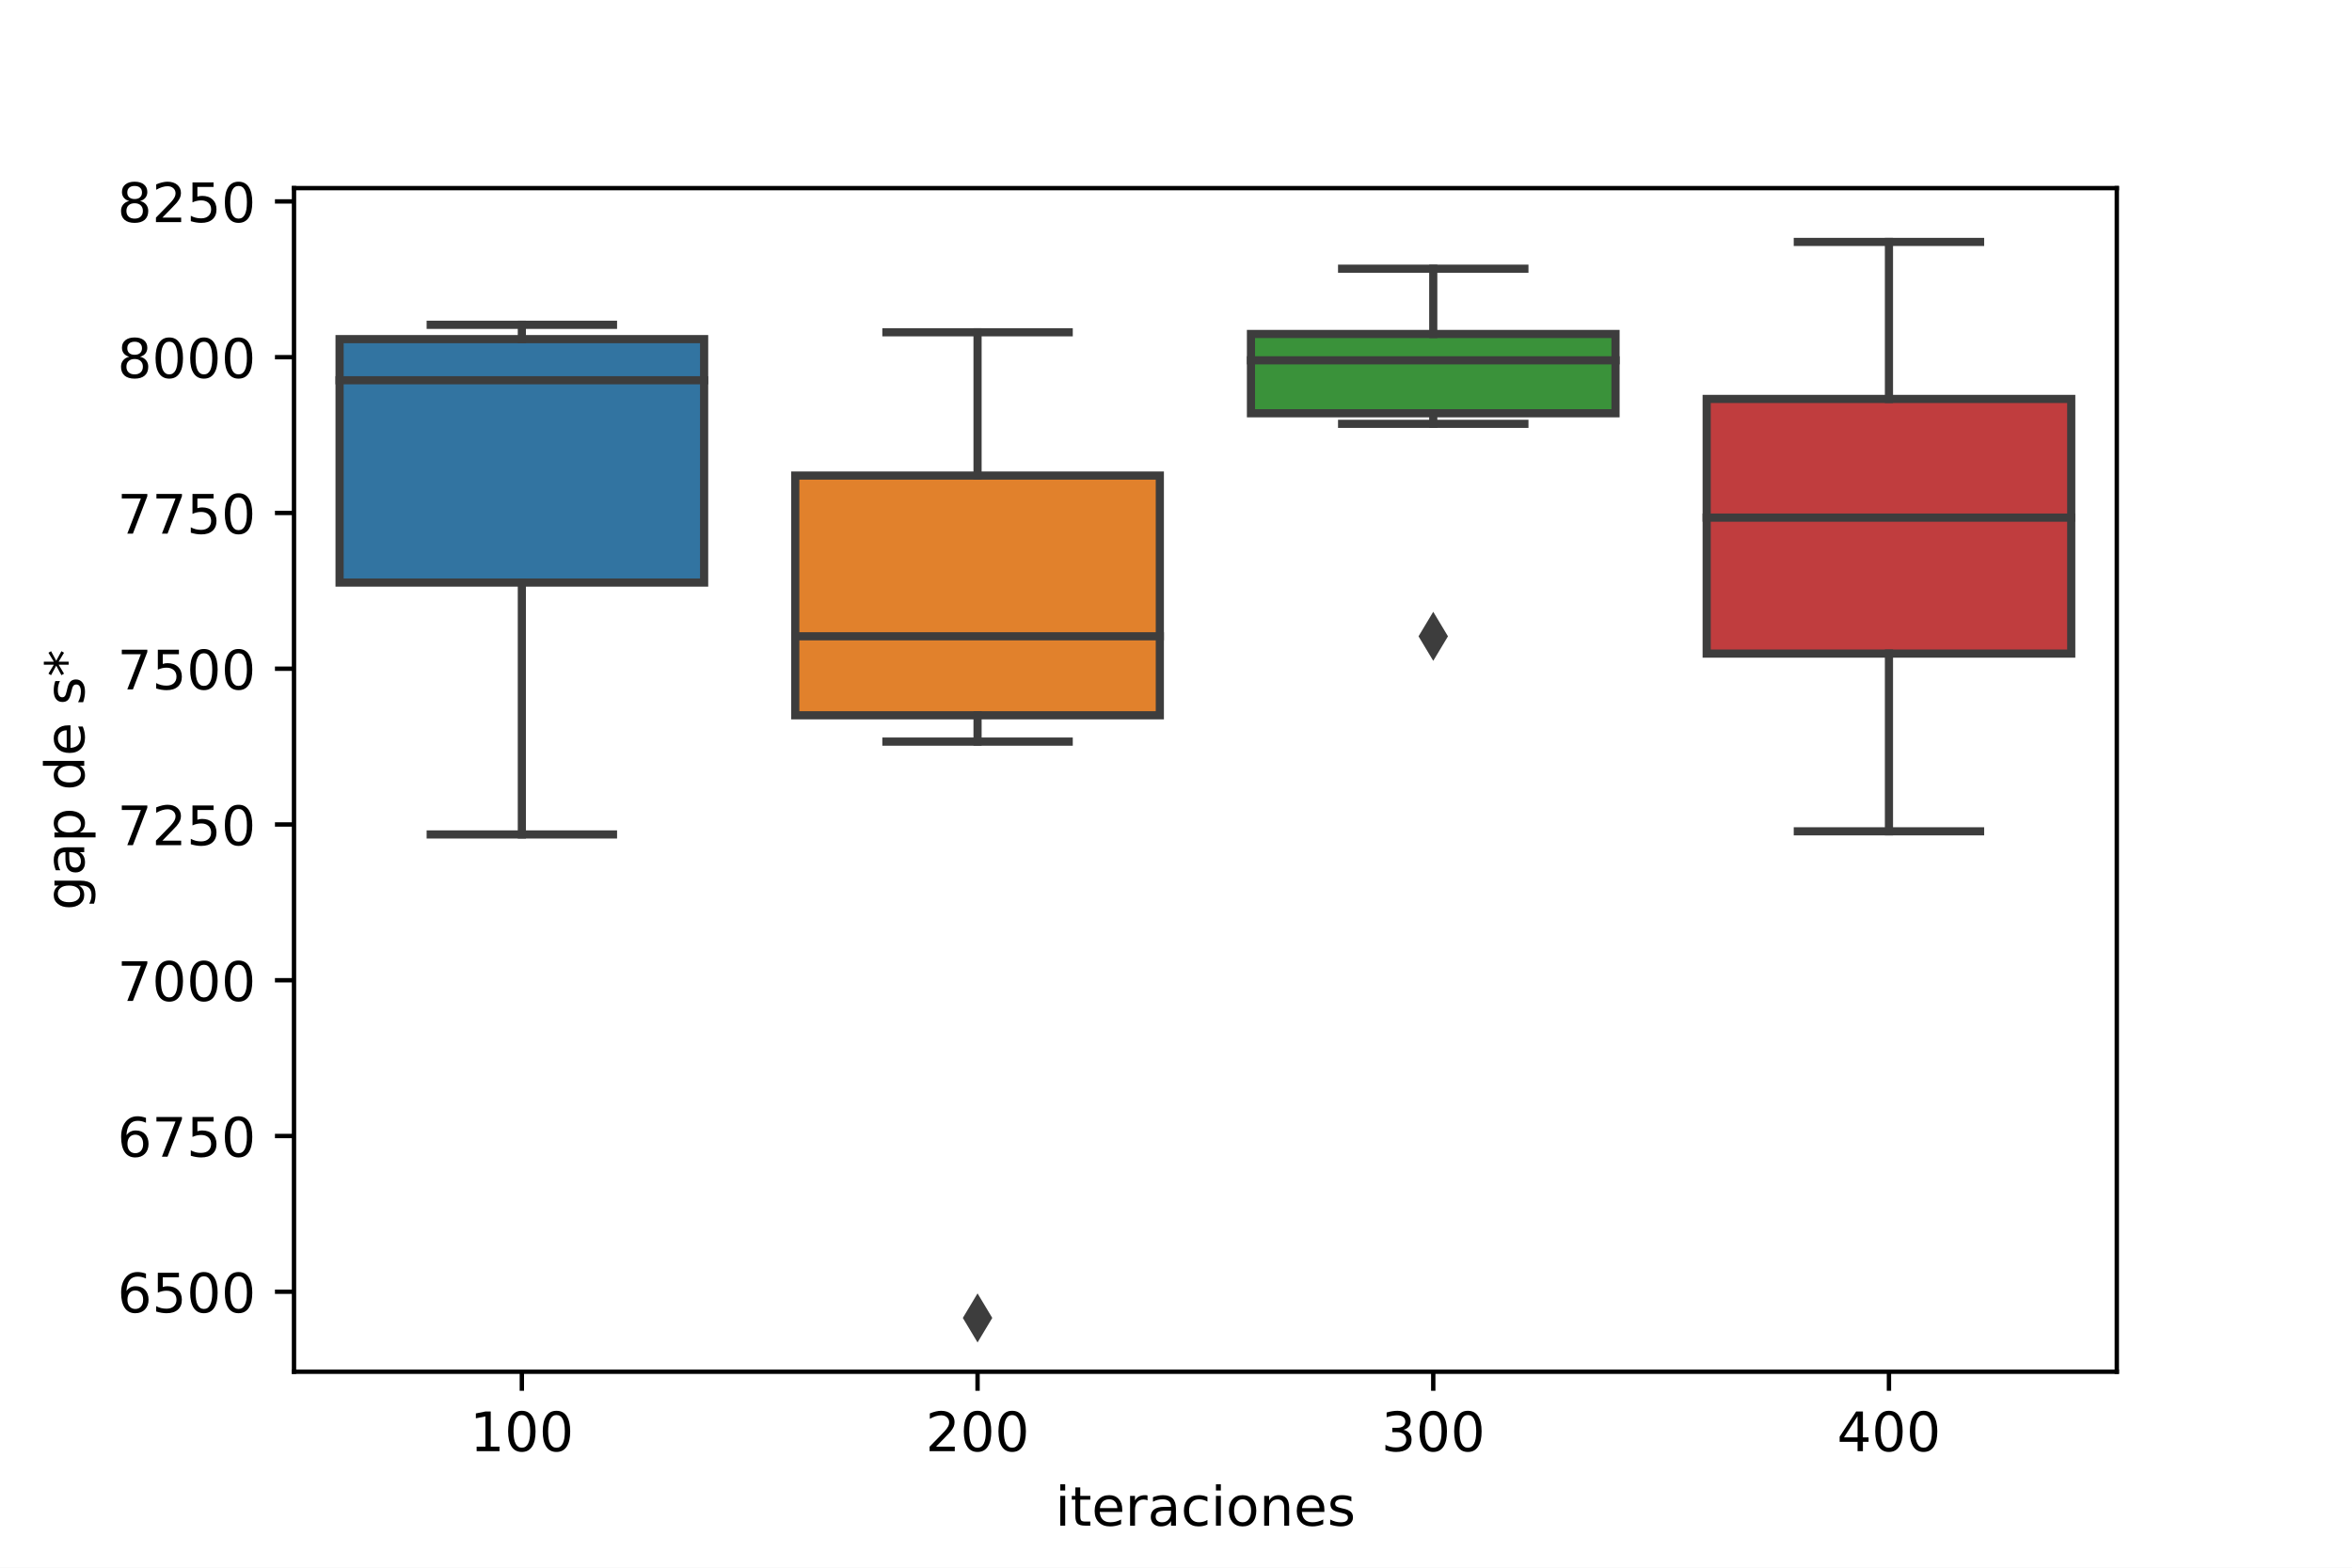
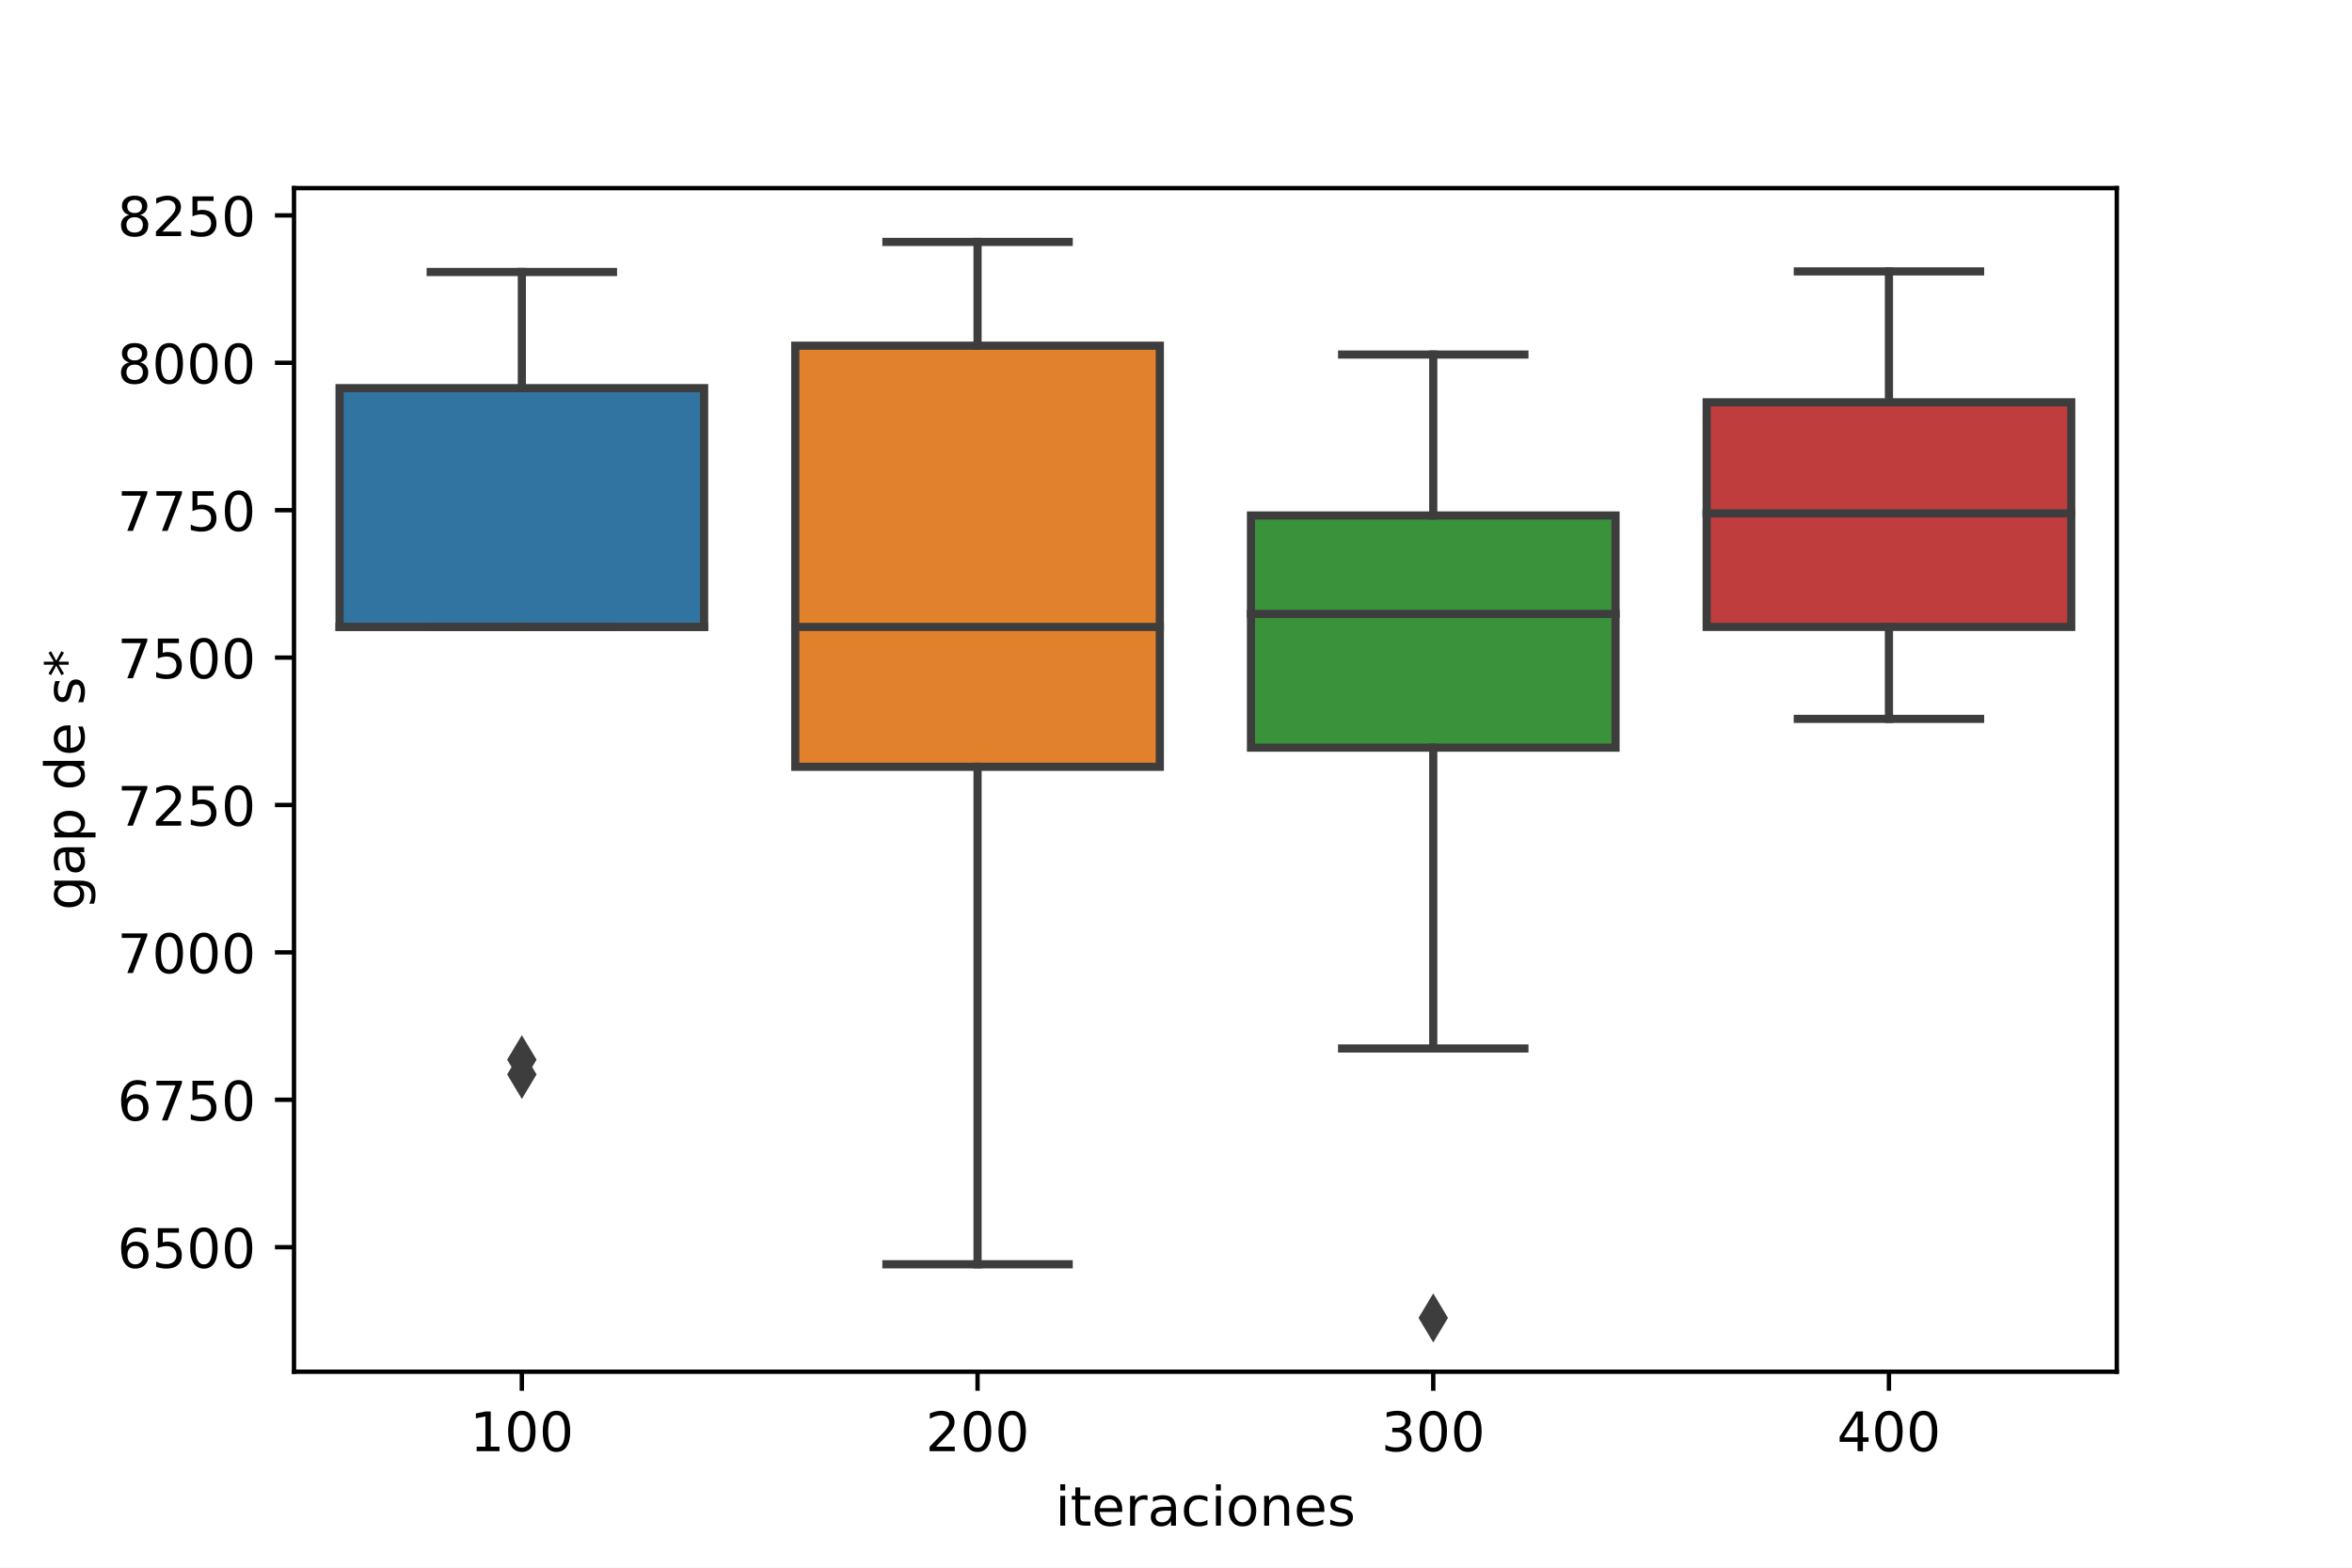
<svg xmlns="http://www.w3.org/2000/svg" xmlns:xlink="http://www.w3.org/1999/xlink" height="288pt" version="1.1" viewBox="0 0 432 288" width="432pt">
  <defs>
    <style type="text/css">
- *{stroke-linecap:butt;stroke-linejoin:round;white-space:pre;}
+ *{stroke-linecap:butt;stroke-linejoin:round;}
  </style>
  </defs>
  <g id="figure_1">
    <g id="patch_1">
      <path d="M 0 288  L 432 288  L 432 0  L 0 0  z " style="fill:#ffffff;" />
    </g>
    <g id="axes_1">
      <g id="patch_2">
        <path d="M 54 252  L 388.8 252  L 388.8 34.56  L 54 34.56  z " style="fill:#ffffff;" />
      </g>
      <g id="patch_3">
-         <path clip-path="url(#pdbfc815510)" d="M 62.37 107.025  L 129.33 107.025  L 129.33 62.299  L 62.37 62.299  L 62.37 107.025  z " style="fill:#3274a1;stroke:#3d3d3d;stroke-linejoin:miter;stroke-width:1.5;" />
+         <path clip-path="url(#p9868b9837b)" d="M 62.37 115.173  L 129.33 115.173  L 129.33 71.305  L 62.37 71.305  L 62.37 115.173  z " style="fill:#3274a1;stroke:#3d3d3d;stroke-linejoin:miter;stroke-width:1.5;" />
      </g>
      <g id="patch_4">
-         <path clip-path="url(#pdbfc815510)" d="M 146.07 131.405  L 213.03 131.405  L 213.03 87.366  L 146.07 87.366  L 146.07 131.405  z " style="fill:#e1812c;stroke:#3d3d3d;stroke-linejoin:miter;stroke-width:1.5;" />
+         <path clip-path="url(#p9868b9837b)" d="M 146.07 140.87  L 213.03 140.87  L 213.03 63.507  L 146.07 63.507  L 146.07 140.87  z " style="fill:#e1812c;stroke:#3d3d3d;stroke-linejoin:miter;stroke-width:1.5;" />
      </g>
      <g id="patch_5">
-         <path clip-path="url(#pdbfc815510)" d="M 229.77 75.92  L 296.73 75.92  L 296.73 61.355  L 229.77 61.355  L 229.77 75.92  z " style="fill:#3a923a;stroke:#3d3d3d;stroke-linejoin:miter;stroke-width:1.5;" />
+         <path clip-path="url(#p9868b9837b)" d="M 229.77 137.35  L 296.73 137.35  L 296.73 94.701  L 229.77 94.701  L 229.77 137.35  z " style="fill:#3a923a;stroke:#3d3d3d;stroke-linejoin:miter;stroke-width:1.5;" />
      </g>
      <g id="patch_6">
-         <path clip-path="url(#pdbfc815510)" d="M 313.47 120.073  L 380.43 120.073  L 380.43 73.288  L 313.47 73.288  L 313.47 120.073  z " style="fill:#c03d3e;stroke:#3d3d3d;stroke-linejoin:miter;stroke-width:1.5;" />
+         <path clip-path="url(#p9868b9837b)" d="M 313.47 115.173  L 380.43 115.173  L 380.43 73.905  L 313.47 73.905  L 313.47 115.173  z " style="fill:#c03d3e;stroke:#3d3d3d;stroke-linejoin:miter;stroke-width:1.5;" />
      </g>
      <g id="matplotlib.axis_1">
        <g id="xtick_1">
          <g id="line2d_1">
            <defs>
-               <path d="M 0 0  L 0 3.5  " id="m5bd26d8630" style="stroke:#000000;stroke-width:0.8;" />
-             </defs>
-             <g>
-               <use style="stroke:#000000;stroke-width:0.8;" x="95.85" xlink:href="#m5bd26d8630" y="252" />
+               <path d="M 0 0  L 0 3.5  " id="me9fbb67636" style="stroke:#000000;stroke-width:0.8;" />
+             </defs>
+             <g>
+               <use style="stroke:#000000;stroke-width:0.8;" x="95.85" xlink:href="#me9fbb67636" y="252" />
            </g>
          </g>
          <g id="text_1">
            <defs>
              <path d="M 12.406 8.297  L 28.516 8.297  L 28.516 63.922  L 10.984 60.406  L 10.984 69.391  L 28.422 72.906  L 38.281 72.906  L 38.281 8.297  L 54.391 8.297  L 54.391 0  L 12.406 0  z " id="DejaVuSans-49" />
              <path d="M 31.781 66.406  Q 24.172 66.406 20.328 58.906  Q 16.5 51.422 16.5 36.375  Q 16.5 21.391 20.328 13.891  Q 24.172 6.391 31.781 6.391  Q 39.453 6.391 43.281 13.891  Q 47.125 21.391 47.125 36.375  Q 47.125 51.422 43.281 58.906  Q 39.453 66.406 31.781 66.406  z M 31.781 74.219  Q 44.047 74.219 50.516 64.516  Q 56.984 54.828 56.984 36.375  Q 56.984 17.969 50.516 8.266  Q 44.047 -1.422 31.781 -1.422  Q 19.531 -1.422 13.062 8.266  Q 6.594 17.969 6.594 36.375  Q 6.594 54.828 13.062 64.516  Q 19.531 74.219 31.781 74.219  z " id="DejaVuSans-48" />
            </defs>
            <g transform="translate(86.30625 266.5984)scale(0.1 -0.1)">
              <use xlink:href="#DejaVuSans-49" />
              <use x="63.623" xlink:href="#DejaVuSans-48" />
              <use x="127.246" xlink:href="#DejaVuSans-48" />
            </g>
          </g>
        </g>
        <g id="xtick_2">
          <g id="line2d_2">
            <g>
-               <use style="stroke:#000000;stroke-width:0.8;" x="179.55" xlink:href="#m5bd26d8630" y="252" />
+               <use style="stroke:#000000;stroke-width:0.8;" x="179.55" xlink:href="#me9fbb67636" y="252" />
            </g>
          </g>
          <g id="text_2">
            <defs>
              <path d="M 19.188 8.297  L 53.609 8.297  L 53.609 0  L 7.328 0  L 7.328 8.297  Q 12.938 14.109 22.625 23.891  Q 32.328 33.688 34.812 36.531  Q 39.547 41.844 41.422 45.531  Q 43.312 49.219 43.312 52.781  Q 43.312 58.594 39.234 62.25  Q 35.156 65.922 28.609 65.922  Q 23.969 65.922 18.812 64.312  Q 13.672 62.703 7.812 59.422  L 7.812 69.391  Q 13.766 71.781 18.938 73  Q 24.125 74.219 28.422 74.219  Q 39.75 74.219 46.484 68.547  Q 53.219 62.891 53.219 53.422  Q 53.219 48.922 51.531 44.891  Q 49.859 40.875 45.406 35.406  Q 44.188 33.984 37.641 27.219  Q 31.109 20.453 19.188 8.297  z " id="DejaVuSans-50" />
            </defs>
            <g transform="translate(170.0062 266.5984)scale(0.1 -0.1)">
              <use xlink:href="#DejaVuSans-50" />
              <use x="63.623" xlink:href="#DejaVuSans-48" />
              <use x="127.246" xlink:href="#DejaVuSans-48" />
            </g>
          </g>
        </g>
        <g id="xtick_3">
          <g id="line2d_3">
            <g>
-               <use style="stroke:#000000;stroke-width:0.8;" x="263.25" xlink:href="#m5bd26d8630" y="252" />
+               <use style="stroke:#000000;stroke-width:0.8;" x="263.25" xlink:href="#me9fbb67636" y="252" />
            </g>
          </g>
          <g id="text_3">
            <defs>
              <path d="M 40.578 39.312  Q 47.656 37.797 51.625 33  Q 55.609 28.219 55.609 21.188  Q 55.609 10.406 48.188 4.484  Q 40.766 -1.422 27.094 -1.422  Q 22.516 -1.422 17.656 -0.516  Q 12.797 0.391 7.625 2.203  L 7.625 11.719  Q 11.719 9.328 16.594 8.109  Q 21.484 6.891 26.812 6.891  Q 36.078 6.891 40.938 10.547  Q 45.797 14.203 45.797 21.188  Q 45.797 27.641 41.281 31.266  Q 36.766 34.906 28.719 34.906  L 20.219 34.906  L 20.219 43.016  L 29.109 43.016  Q 36.375 43.016 40.234 45.922  Q 44.094 48.828 44.094 54.297  Q 44.094 59.906 40.109 62.906  Q 36.141 65.922 28.719 65.922  Q 24.656 65.922 20.016 65.031  Q 15.375 64.156 9.812 62.312  L 9.812 71.094  Q 15.438 72.656 20.344 73.438  Q 25.25 74.219 29.594 74.219  Q 40.828 74.219 47.359 69.109  Q 53.906 64.016 53.906 55.328  Q 53.906 49.266 50.438 45.094  Q 46.969 40.922 40.578 39.312  z " id="DejaVuSans-51" />
            </defs>
            <g transform="translate(253.7063 266.5984)scale(0.1 -0.1)">
              <use xlink:href="#DejaVuSans-51" />
              <use x="63.623" xlink:href="#DejaVuSans-48" />
              <use x="127.246" xlink:href="#DejaVuSans-48" />
            </g>
          </g>
        </g>
        <g id="xtick_4">
          <g id="line2d_4">
            <g>
-               <use style="stroke:#000000;stroke-width:0.8;" x="346.95" xlink:href="#m5bd26d8630" y="252" />
+               <use style="stroke:#000000;stroke-width:0.8;" x="346.95" xlink:href="#me9fbb67636" y="252" />
            </g>
          </g>
          <g id="text_4">
            <defs>
              <path d="M 37.797 64.312  L 12.891 25.391  L 37.797 25.391  z M 35.203 72.906  L 47.609 72.906  L 47.609 25.391  L 58.016 25.391  L 58.016 17.188  L 47.609 17.188  L 47.609 0  L 37.797 0  L 37.797 17.188  L 4.891 17.188  L 4.891 26.703  z " id="DejaVuSans-52" />
            </defs>
            <g transform="translate(337.4062 266.5984)scale(0.1 -0.1)">
              <use xlink:href="#DejaVuSans-52" />
              <use x="63.623" xlink:href="#DejaVuSans-48" />
              <use x="127.246" xlink:href="#DejaVuSans-48" />
            </g>
          </g>
        </g>
        <g id="text_5">
          <defs>
            <path d="M 9.422 54.688  L 18.406 54.688  L 18.406 0  L 9.422 0  z M 9.422 75.984  L 18.406 75.984  L 18.406 64.594  L 9.422 64.594  z " id="DejaVuSans-105" />
            <path d="M 18.312 70.219  L 18.312 54.688  L 36.812 54.688  L 36.812 47.703  L 18.312 47.703  L 18.312 18.016  Q 18.312 11.328 20.141 9.422  Q 21.969 7.516 27.594 7.516  L 36.812 7.516  L 36.812 0  L 27.594 0  Q 17.188 0 13.234 3.875  Q 9.281 7.766 9.281 18.016  L 9.281 47.703  L 2.688 47.703  L 2.688 54.688  L 9.281 54.688  L 9.281 70.219  z " id="DejaVuSans-116" />
            <path d="M 56.203 29.594  L 56.203 25.203  L 14.891 25.203  Q 15.484 15.922 20.484 11.062  Q 25.484 6.203 34.422 6.203  Q 39.594 6.203 44.453 7.469  Q 49.312 8.734 54.109 11.281  L 54.109 2.781  Q 49.266 0.734 44.188 -0.344  Q 39.109 -1.422 33.891 -1.422  Q 20.797 -1.422 13.156 6.188  Q 5.516 13.812 5.516 26.812  Q 5.516 40.234 12.766 48.109  Q 20.016 56 32.328 56  Q 43.359 56 49.781 48.891  Q 56.203 41.797 56.203 29.594  z M 47.219 32.234  Q 47.125 39.594 43.094 43.984  Q 39.062 48.391 32.422 48.391  Q 24.906 48.391 20.391 44.141  Q 15.875 39.891 15.188 32.172  z " id="DejaVuSans-101" />
            <path d="M 41.109 46.297  Q 39.594 47.172 37.812 47.578  Q 36.031 48 33.891 48  Q 26.266 48 22.188 43.047  Q 18.109 38.094 18.109 28.812  L 18.109 0  L 9.078 0  L 9.078 54.688  L 18.109 54.688  L 18.109 46.188  Q 20.953 51.172 25.484 53.578  Q 30.031 56 36.531 56  Q 37.453 56 38.578 55.875  Q 39.703 55.766 41.062 55.516  z " id="DejaVuSans-114" />
            <path d="M 34.281 27.484  Q 23.391 27.484 19.188 25  Q 14.984 22.516 14.984 16.5  Q 14.984 11.719 18.141 8.906  Q 21.297 6.109 26.703 6.109  Q 34.188 6.109 38.703 11.406  Q 43.219 16.703 43.219 25.484  L 43.219 27.484  z M 52.203 31.203  L 52.203 0  L 43.219 0  L 43.219 8.297  Q 40.141 3.328 35.547 0.953  Q 30.953 -1.422 24.312 -1.422  Q 15.922 -1.422 10.953 3.297  Q 6 8.016 6 15.922  Q 6 25.141 12.172 29.828  Q 18.359 34.516 30.609 34.516  L 43.219 34.516  L 43.219 35.406  Q 43.219 41.609 39.141 45  Q 35.062 48.391 27.688 48.391  Q 23 48.391 18.547 47.266  Q 14.109 46.141 10.016 43.891  L 10.016 52.203  Q 14.938 54.109 19.578 55.047  Q 24.219 56 28.609 56  Q 40.484 56 46.344 49.844  Q 52.203 43.703 52.203 31.203  z " id="DejaVuSans-97" />
            <path d="M 48.781 52.594  L 48.781 44.188  Q 44.969 46.297 41.141 47.344  Q 37.312 48.391 33.406 48.391  Q 24.656 48.391 19.812 42.844  Q 14.984 37.312 14.984 27.297  Q 14.984 17.281 19.812 11.734  Q 24.656 6.203 33.406 6.203  Q 37.312 6.203 41.141 7.25  Q 44.969 8.297 48.781 10.406  L 48.781 2.094  Q 45.016 0.344 40.984 -0.531  Q 36.969 -1.422 32.422 -1.422  Q 20.062 -1.422 12.781 6.344  Q 5.516 14.109 5.516 27.297  Q 5.516 40.672 12.859 48.328  Q 20.219 56 33.016 56  Q 37.156 56 41.109 55.141  Q 45.062 54.297 48.781 52.594  z " id="DejaVuSans-99" />
            <path d="M 30.609 48.391  Q 23.391 48.391 19.188 42.75  Q 14.984 37.109 14.984 27.297  Q 14.984 17.484 19.156 11.844  Q 23.344 6.203 30.609 6.203  Q 37.797 6.203 41.984 11.859  Q 46.188 17.531 46.188 27.297  Q 46.188 37.016 41.984 42.703  Q 37.797 48.391 30.609 48.391  z M 30.609 56  Q 42.328 56 49.016 48.375  Q 55.719 40.766 55.719 27.297  Q 55.719 13.875 49.016 6.219  Q 42.328 -1.422 30.609 -1.422  Q 18.844 -1.422 12.172 6.219  Q 5.516 13.875 5.516 27.297  Q 5.516 40.766 12.172 48.375  Q 18.844 56 30.609 56  z " id="DejaVuSans-111" />
            <path d="M 54.891 33.016  L 54.891 0  L 45.906 0  L 45.906 32.719  Q 45.906 40.484 42.875 44.328  Q 39.844 48.188 33.797 48.188  Q 26.516 48.188 22.312 43.547  Q 18.109 38.922 18.109 30.906  L 18.109 0  L 9.078 0  L 9.078 54.688  L 18.109 54.688  L 18.109 46.188  Q 21.344 51.125 25.703 53.562  Q 30.078 56 35.797 56  Q 45.219 56 50.047 50.172  Q 54.891 44.344 54.891 33.016  z " id="DejaVuSans-110" />
            <path d="M 44.281 53.078  L 44.281 44.578  Q 40.484 46.531 36.375 47.5  Q 32.281 48.484 27.875 48.484  Q 21.188 48.484 17.844 46.438  Q 14.5 44.391 14.5 40.281  Q 14.5 37.156 16.891 35.375  Q 19.281 33.594 26.516 31.984  L 29.594 31.297  Q 39.156 29.25 43.188 25.516  Q 47.219 21.781 47.219 15.094  Q 47.219 7.469 41.188 3.016  Q 35.156 -1.422 24.609 -1.422  Q 20.219 -1.422 15.453 -0.562  Q 10.688 0.297 5.422 2  L 5.422 11.281  Q 10.406 8.688 15.234 7.391  Q 20.062 6.109 24.812 6.109  Q 31.156 6.109 34.562 8.281  Q 37.984 10.453 37.984 14.406  Q 37.984 18.062 35.516 20.016  Q 33.062 21.969 24.703 23.781  L 21.578 24.516  Q 13.234 26.266 9.516 29.906  Q 5.812 33.547 5.812 39.891  Q 5.812 47.609 11.281 51.797  Q 16.75 56 26.812 56  Q 31.781 56 36.172 55.266  Q 40.578 54.547 44.281 53.078  z " id="DejaVuSans-115" />
          </defs>
          <g transform="translate(193.807 280.2766)scale(0.1 -0.1)">
            <use xlink:href="#DejaVuSans-105" />
            <use x="27.783" xlink:href="#DejaVuSans-116" />
            <use x="66.992" xlink:href="#DejaVuSans-101" />
            <use x="128.516" xlink:href="#DejaVuSans-114" />
            <use x="169.629" xlink:href="#DejaVuSans-97" />
            <use x="230.908" xlink:href="#DejaVuSans-99" />
            <use x="285.889" xlink:href="#DejaVuSans-105" />
            <use x="313.672" xlink:href="#DejaVuSans-111" />
            <use x="374.854" xlink:href="#DejaVuSans-110" />
            <use x="438.232" xlink:href="#DejaVuSans-101" />
            <use x="499.756" xlink:href="#DejaVuSans-115" />
          </g>
        </g>
      </g>
      <g id="matplotlib.axis_2">
        <g id="ytick_1">
          <g id="line2d_5">
            <defs>
-               <path d="M 0 0  L -3.5 0  " id="mb4f5d605df" style="stroke:#000000;stroke-width:0.8;" />
-             </defs>
-             <g>
-               <use style="stroke:#000000;stroke-width:0.8;" x="54" xlink:href="#mb4f5d605df" y="237.309" />
+               <path d="M 0 0  L -3.5 0  " id="mf7e5510b5e" style="stroke:#000000;stroke-width:0.8;" />
+             </defs>
+             <g>
+               <use style="stroke:#000000;stroke-width:0.8;" x="54" xlink:href="#mf7e5510b5e" y="229.119" />
            </g>
          </g>
          <g id="text_6">
            <defs>
              <path d="M 33.016 40.375  Q 26.375 40.375 22.484 35.828  Q 18.609 31.297 18.609 23.391  Q 18.609 15.531 22.484 10.953  Q 26.375 6.391 33.016 6.391  Q 39.656 6.391 43.531 10.953  Q 47.406 15.531 47.406 23.391  Q 47.406 31.297 43.531 35.828  Q 39.656 40.375 33.016 40.375  z M 52.594 71.297  L 52.594 62.312  Q 48.875 64.062 45.094 64.984  Q 41.312 65.922 37.594 65.922  Q 27.828 65.922 22.672 59.328  Q 17.531 52.734 16.797 39.406  Q 19.672 43.656 24.016 45.922  Q 28.375 48.188 33.594 48.188  Q 44.578 48.188 50.953 41.516  Q 57.328 34.859 57.328 23.391  Q 57.328 12.156 50.688 5.359  Q 44.047 -1.422 33.016 -1.422  Q 20.359 -1.422 13.672 8.266  Q 6.984 17.969 6.984 36.375  Q 6.984 53.656 15.188 63.938  Q 23.391 74.219 37.203 74.219  Q 40.922 74.219 44.703 73.484  Q 48.484 72.75 52.594 71.297  z " id="DejaVuSans-54" />
              <path d="M 10.797 72.906  L 49.516 72.906  L 49.516 64.594  L 19.828 64.594  L 19.828 46.734  Q 21.969 47.469 24.109 47.828  Q 26.266 48.188 28.422 48.188  Q 40.625 48.188 47.75 41.5  Q 54.891 34.812 54.891 23.391  Q 54.891 11.625 47.562 5.094  Q 40.234 -1.422 26.906 -1.422  Q 22.312 -1.422 17.547 -0.641  Q 12.797 0.141 7.719 1.703  L 7.719 11.625  Q 12.109 9.234 16.797 8.062  Q 21.484 6.891 26.703 6.891  Q 35.156 6.891 40.078 11.328  Q 45.016 15.766 45.016 23.391  Q 45.016 31 40.078 35.438  Q 35.156 39.891 26.703 39.891  Q 22.75 39.891 18.812 39.016  Q 14.891 38.141 10.797 36.281  z " id="DejaVuSans-53" />
            </defs>
-             <g transform="translate(21.55 241.1083)scale(0.1 -0.1)">
+             <g transform="translate(21.55 232.9179)scale(0.1 -0.1)">
              <use xlink:href="#DejaVuSans-54" />
              <use x="63.623" xlink:href="#DejaVuSans-53" />
              <use x="127.246" xlink:href="#DejaVuSans-48" />
              <use x="190.869" xlink:href="#DejaVuSans-48" />
            </g>
          </g>
        </g>
        <g id="ytick_2">
          <g id="line2d_6">
            <g>
-               <use style="stroke:#000000;stroke-width:0.8;" x="54" xlink:href="#mb4f5d605df" y="208.694" />
+               <use style="stroke:#000000;stroke-width:0.8;" x="54" xlink:href="#mf7e5510b5e" y="202.04" />
            </g>
          </g>
          <g id="text_7">
            <defs>
              <path d="M 8.203 72.906  L 55.078 72.906  L 55.078 68.703  L 28.609 0  L 18.312 0  L 43.219 64.594  L 8.203 64.594  z " id="DejaVuSans-55" />
            </defs>
-             <g transform="translate(21.55 212.4932)scale(0.1 -0.1)">
+             <g transform="translate(21.55 205.8395)scale(0.1 -0.1)">
              <use xlink:href="#DejaVuSans-54" />
              <use x="63.623" xlink:href="#DejaVuSans-55" />
              <use x="127.246" xlink:href="#DejaVuSans-53" />
              <use x="190.869" xlink:href="#DejaVuSans-48" />
            </g>
          </g>
        </g>
        <g id="ytick_3">
          <g id="line2d_7">
            <g>
-               <use style="stroke:#000000;stroke-width:0.8;" x="54" xlink:href="#mb4f5d605df" y="180.079" />
+               <use style="stroke:#000000;stroke-width:0.8;" x="54" xlink:href="#mf7e5510b5e" y="174.962" />
            </g>
          </g>
          <g id="text_8">
-             <g transform="translate(21.55 183.8782)scale(0.1 -0.1)">
+             <g transform="translate(21.55 178.761)scale(0.1 -0.1)">
              <use xlink:href="#DejaVuSans-55" />
              <use x="63.623" xlink:href="#DejaVuSans-48" />
              <use x="127.246" xlink:href="#DejaVuSans-48" />
              <use x="190.869" xlink:href="#DejaVuSans-48" />
            </g>
          </g>
        </g>
        <g id="ytick_4">
          <g id="line2d_8">
            <g>
-               <use style="stroke:#000000;stroke-width:0.8;" x="54" xlink:href="#mb4f5d605df" y="151.464" />
+               <use style="stroke:#000000;stroke-width:0.8;" x="54" xlink:href="#mf7e5510b5e" y="147.883" />
            </g>
          </g>
          <g id="text_9">
-             <g transform="translate(21.55 155.2631)scale(0.1 -0.1)">
+             <g transform="translate(21.55 151.6826)scale(0.1 -0.1)">
              <use xlink:href="#DejaVuSans-55" />
              <use x="63.623" xlink:href="#DejaVuSans-50" />
              <use x="127.246" xlink:href="#DejaVuSans-53" />
              <use x="190.869" xlink:href="#DejaVuSans-48" />
            </g>
          </g>
        </g>
        <g id="ytick_5">
          <g id="line2d_9">
            <g>
-               <use style="stroke:#000000;stroke-width:0.8;" x="54" xlink:href="#mb4f5d605df" y="122.849" />
+               <use style="stroke:#000000;stroke-width:0.8;" x="54" xlink:href="#mf7e5510b5e" y="120.805" />
            </g>
          </g>
          <g id="text_10">
-             <g transform="translate(21.55 126.6481)scale(0.1 -0.1)">
+             <g transform="translate(21.55 124.6041)scale(0.1 -0.1)">
              <use xlink:href="#DejaVuSans-55" />
              <use x="63.623" xlink:href="#DejaVuSans-53" />
              <use x="127.246" xlink:href="#DejaVuSans-48" />
              <use x="190.869" xlink:href="#DejaVuSans-48" />
            </g>
          </g>
        </g>
        <g id="ytick_6">
          <g id="line2d_10">
            <g>
-               <use style="stroke:#000000;stroke-width:0.8;" x="54" xlink:href="#mb4f5d605df" y="94.234" />
+               <use style="stroke:#000000;stroke-width:0.8;" x="54" xlink:href="#mf7e5510b5e" y="93.726" />
            </g>
          </g>
          <g id="text_11">
-             <g transform="translate(21.55 98.03303)scale(0.1 -0.1)">
+             <g transform="translate(21.55 97.52564)scale(0.1 -0.1)">
              <use xlink:href="#DejaVuSans-55" />
              <use x="63.623" xlink:href="#DejaVuSans-55" />
              <use x="127.246" xlink:href="#DejaVuSans-53" />
              <use x="190.869" xlink:href="#DejaVuSans-48" />
            </g>
          </g>
        </g>
        <g id="ytick_7">
          <g id="line2d_11">
            <g>
-               <use style="stroke:#000000;stroke-width:0.8;" x="54" xlink:href="#mb4f5d605df" y="65.619" />
+               <use style="stroke:#000000;stroke-width:0.8;" x="54" xlink:href="#mf7e5510b5e" y="66.648" />
            </g>
          </g>
          <g id="text_12">
            <defs>
              <path d="M 31.781 34.625  Q 24.75 34.625 20.719 30.859  Q 16.703 27.094 16.703 20.516  Q 16.703 13.922 20.719 10.156  Q 24.75 6.391 31.781 6.391  Q 38.812 6.391 42.859 10.172  Q 46.922 13.969 46.922 20.516  Q 46.922 27.094 42.891 30.859  Q 38.875 34.625 31.781 34.625  z M 21.922 38.812  Q 15.578 40.375 12.031 44.719  Q 8.5 49.078 8.5 55.328  Q 8.5 64.062 14.719 69.141  Q 20.953 74.219 31.781 74.219  Q 42.672 74.219 48.875 69.141  Q 55.078 64.062 55.078 55.328  Q 55.078 49.078 51.531 44.719  Q 48 40.375 41.703 38.812  Q 48.828 37.156 52.797 32.312  Q 56.781 27.484 56.781 20.516  Q 56.781 9.906 50.312 4.234  Q 43.844 -1.422 31.781 -1.422  Q 19.734 -1.422 13.25 4.234  Q 6.781 9.906 6.781 20.516  Q 6.781 27.484 10.781 32.312  Q 14.797 37.156 21.922 38.812  z M 18.312 54.391  Q 18.312 48.734 21.844 45.562  Q 25.391 42.391 31.781 42.391  Q 38.141 42.391 41.719 45.562  Q 45.312 48.734 45.312 54.391  Q 45.312 60.062 41.719 63.234  Q 38.141 66.406 31.781 66.406  Q 25.391 66.406 21.844 63.234  Q 18.312 60.062 18.312 54.391  z " id="DejaVuSans-56" />
            </defs>
-             <g transform="translate(21.55 69.41799)scale(0.1 -0.1)">
+             <g transform="translate(21.55 70.44719)scale(0.1 -0.1)">
              <use xlink:href="#DejaVuSans-56" />
              <use x="63.623" xlink:href="#DejaVuSans-48" />
              <use x="127.246" xlink:href="#DejaVuSans-48" />
              <use x="190.869" xlink:href="#DejaVuSans-48" />
            </g>
          </g>
        </g>
        <g id="ytick_8">
          <g id="line2d_12">
            <g>
-               <use style="stroke:#000000;stroke-width:0.8;" x="54" xlink:href="#mb4f5d605df" y="37.004" />
+               <use style="stroke:#000000;stroke-width:0.8;" x="54" xlink:href="#mf7e5510b5e" y="39.57" />
            </g>
          </g>
          <g id="text_13">
-             <g transform="translate(21.55 40.80294)scale(0.1 -0.1)">
+             <g transform="translate(21.55 43.36873)scale(0.1 -0.1)">
              <use xlink:href="#DejaVuSans-56" />
              <use x="63.623" xlink:href="#DejaVuSans-50" />
              <use x="127.246" xlink:href="#DejaVuSans-53" />
              <use x="190.869" xlink:href="#DejaVuSans-48" />
            </g>
          </g>
        </g>
        <g id="text_14">
          <defs>
            <path d="M 45.406 27.984  Q 45.406 37.75 41.375 43.109  Q 37.359 48.484 30.078 48.484  Q 22.859 48.484 18.828 43.109  Q 14.797 37.75 14.797 27.984  Q 14.797 18.266 18.828 12.891  Q 22.859 7.516 30.078 7.516  Q 37.359 7.516 41.375 12.891  Q 45.406 18.266 45.406 27.984  z M 54.391 6.781  Q 54.391 -7.172 48.188 -13.984  Q 42 -20.797 29.203 -20.797  Q 24.469 -20.797 20.266 -20.094  Q 16.062 -19.391 12.109 -17.922  L 12.109 -9.188  Q 16.062 -11.328 19.922 -12.344  Q 23.781 -13.375 27.781 -13.375  Q 36.625 -13.375 41.016 -8.766  Q 45.406 -4.156 45.406 5.172  L 45.406 9.625  Q 42.625 4.781 38.281 2.391  Q 33.938 0 27.875 0  Q 17.828 0 11.672 7.656  Q 5.516 15.328 5.516 27.984  Q 5.516 40.672 11.672 48.328  Q 17.828 56 27.875 56  Q 33.938 56 38.281 53.609  Q 42.625 51.219 45.406 46.391  L 45.406 54.688  L 54.391 54.688  z " id="DejaVuSans-103" />
            <path d="M 18.109 8.203  L 18.109 -20.797  L 9.078 -20.797  L 9.078 54.688  L 18.109 54.688  L 18.109 46.391  Q 20.953 51.266 25.266 53.625  Q 29.594 56 35.594 56  Q 45.562 56 51.781 48.094  Q 58.016 40.188 58.016 27.297  Q 58.016 14.406 51.781 6.484  Q 45.562 -1.422 35.594 -1.422  Q 29.594 -1.422 25.266 0.953  Q 20.953 3.328 18.109 8.203  z M 48.688 27.297  Q 48.688 37.203 44.609 42.844  Q 40.531 48.484 33.406 48.484  Q 26.266 48.484 22.188 42.844  Q 18.109 37.203 18.109 27.297  Q 18.109 17.391 22.188 11.75  Q 26.266 6.109 33.406 6.109  Q 40.531 6.109 44.609 11.75  Q 48.688 17.391 48.688 27.297  z " id="DejaVuSans-112" />
            <path id="DejaVuSans-32" />
            <path d="M 45.406 46.391  L 45.406 75.984  L 54.391 75.984  L 54.391 0  L 45.406 0  L 45.406 8.203  Q 42.578 3.328 38.25 0.953  Q 33.938 -1.422 27.875 -1.422  Q 17.969 -1.422 11.734 6.484  Q 5.516 14.406 5.516 27.297  Q 5.516 40.188 11.734 48.094  Q 17.969 56 27.875 56  Q 33.938 56 38.25 53.625  Q 42.578 51.266 45.406 46.391  z M 14.797 27.297  Q 14.797 17.391 18.875 11.75  Q 22.953 6.109 30.078 6.109  Q 37.203 6.109 41.297 11.75  Q 45.406 17.391 45.406 27.297  Q 45.406 37.203 41.297 42.844  Q 37.203 48.484 30.078 48.484  Q 22.953 48.484 18.875 42.844  Q 14.797 37.203 14.797 27.297  z " id="DejaVuSans-100" />
            <path d="M 47.016 60.891  L 29.5 51.422  L 47.016 41.891  L 44.188 37.109  L 27.781 47.016  L 27.781 28.609  L 22.219 28.609  L 22.219 47.016  L 5.812 37.109  L 2.984 41.891  L 20.516 51.422  L 2.984 60.891  L 5.812 65.719  L 22.219 55.812  L 22.219 74.219  L 27.781 74.219  L 27.781 55.812  L 44.188 65.719  z " id="DejaVuSans-42" />
          </defs>
          <g transform="translate(15.47031 167.2261)rotate(-90)scale(0.1 -0.1)">
            <use xlink:href="#DejaVuSans-103" />
            <use x="63.477" xlink:href="#DejaVuSans-97" />
            <use x="124.756" xlink:href="#DejaVuSans-112" />
            <use x="188.232" xlink:href="#DejaVuSans-32" />
            <use x="220.02" xlink:href="#DejaVuSans-100" />
            <use x="283.496" xlink:href="#DejaVuSans-101" />
            <use x="345.02" xlink:href="#DejaVuSans-32" />
            <use x="376.807" xlink:href="#DejaVuSans-115" />
            <use x="428.906" xlink:href="#DejaVuSans-42" />
          </g>
        </g>
      </g>
      <g id="line2d_13">
-         <path clip-path="url(#pdbfc815510)" d="M 95.85 107.025  L 95.85 153.295  " style="fill:none;stroke:#3d3d3d;stroke-linecap:square;stroke-width:1.5;" />
+         <path clip-path="url(#p9868b9837b)" d="M 95.85 115.173  L 95.85 115.173  " style="fill:none;stroke:#3d3d3d;stroke-linecap:square;stroke-width:1.5;" />
      </g>
      <g id="line2d_14">
-         <path clip-path="url(#pdbfc815510)" d="M 95.85 62.299  L 95.85 59.667  " style="fill:none;stroke:#3d3d3d;stroke-linecap:square;stroke-width:1.5;" />
+         <path clip-path="url(#p9868b9837b)" d="M 95.85 71.305  L 95.85 49.968  " style="fill:none;stroke:#3d3d3d;stroke-linecap:square;stroke-width:1.5;" />
      </g>
      <g id="line2d_15">
-         <path clip-path="url(#pdbfc815510)" d="M 79.11 153.295  L 112.59 153.295  " style="fill:none;stroke:#3d3d3d;stroke-linecap:square;stroke-width:1.5;" />
+         <path clip-path="url(#p9868b9837b)" d="M 79.11 115.173  L 112.59 115.173  " style="fill:none;stroke:#3d3d3d;stroke-linecap:square;stroke-width:1.5;" />
      </g>
      <g id="line2d_16">
-         <path clip-path="url(#pdbfc815510)" d="M 79.11 59.667  L 112.59 59.667  " style="fill:none;stroke:#3d3d3d;stroke-linecap:square;stroke-width:1.5;" />
-       </g>
-       <g id="line2d_17" />
+         <path clip-path="url(#p9868b9837b)" d="M 79.11 49.968  L 112.59 49.968  " style="fill:none;stroke:#3d3d3d;stroke-linecap:square;stroke-width:1.5;" />
+       </g>
+       <g id="line2d_17">
+         <defs>
+           <path d="M -0 3.536  L 2.121 0  L -0 -3.536  L -2.121 -0  z " id="mac0493b9fe" style="stroke:#3d3d3d;stroke-linejoin:miter;" />
+         </defs>
+         <g clip-path="url(#p9868b9837b)">
+           <use style="fill:#3d3d3d;stroke:#3d3d3d;stroke-linejoin:miter;" x="95.85" xlink:href="#mac0493b9fe" y="194.675" />
+           <use style="fill:#3d3d3d;stroke:#3d3d3d;stroke-linejoin:miter;" x="95.85" xlink:href="#mac0493b9fe" y="197.383" />
+         </g>
+       </g>
      <g id="line2d_18">
-         <path clip-path="url(#pdbfc815510)" d="M 179.55 131.405  L 179.55 136.241  " style="fill:none;stroke:#3d3d3d;stroke-linecap:square;stroke-width:1.5;" />
+         <path clip-path="url(#p9868b9837b)" d="M 179.55 140.87  L 179.55 232.26  " style="fill:none;stroke:#3d3d3d;stroke-linecap:square;stroke-width:1.5;" />
      </g>
      <g id="line2d_19">
-         <path clip-path="url(#pdbfc815510)" d="M 179.55 87.366  L 179.55 61.04  " style="fill:none;stroke:#3d3d3d;stroke-linecap:square;stroke-width:1.5;" />
+         <path clip-path="url(#p9868b9837b)" d="M 179.55 63.507  L 179.55 44.444  " style="fill:none;stroke:#3d3d3d;stroke-linecap:square;stroke-width:1.5;" />
      </g>
      <g id="line2d_20">
-         <path clip-path="url(#pdbfc815510)" d="M 162.81 136.241  L 196.29 136.241  " style="fill:none;stroke:#3d3d3d;stroke-linecap:square;stroke-width:1.5;" />
+         <path clip-path="url(#p9868b9837b)" d="M 162.81 232.26  L 196.29 232.26  " style="fill:none;stroke:#3d3d3d;stroke-linecap:square;stroke-width:1.5;" />
      </g>
      <g id="line2d_21">
-         <path clip-path="url(#pdbfc815510)" d="M 162.81 61.04  L 196.29 61.04  " style="fill:none;stroke:#3d3d3d;stroke-linecap:square;stroke-width:1.5;" />
-       </g>
-       <g id="line2d_22">
-         <defs>
-           <path d="M -0 3.536  L 2.121 0  L -0 -3.536  L -2.121 -0  z " id="m087eb4ab1a" style="stroke:#3d3d3d;stroke-linejoin:miter;" />
-         </defs>
-         <g clip-path="url(#pdbfc815510)">
-           <use style="fill:#3d3d3d;stroke:#3d3d3d;stroke-linejoin:miter;" x="179.55" xlink:href="#m087eb4ab1a" y="242.116" />
-         </g>
-       </g>
+         <path clip-path="url(#p9868b9837b)" d="M 162.81 44.444  L 196.29 44.444  " style="fill:none;stroke:#3d3d3d;stroke-linecap:square;stroke-width:1.5;" />
+       </g>
+       <g id="line2d_22" />
      <g id="line2d_23">
-         <path clip-path="url(#pdbfc815510)" d="M 263.25 75.92  L 263.25 77.866  " style="fill:none;stroke:#3d3d3d;stroke-linecap:square;stroke-width:1.5;" />
+         <path clip-path="url(#p9868b9837b)" d="M 263.25 137.35  L 263.25 192.617  " style="fill:none;stroke:#3d3d3d;stroke-linecap:square;stroke-width:1.5;" />
      </g>
      <g id="line2d_24">
-         <path clip-path="url(#pdbfc815510)" d="M 263.25 61.355  L 263.25 49.365  " style="fill:none;stroke:#3d3d3d;stroke-linecap:square;stroke-width:1.5;" />
+         <path clip-path="url(#p9868b9837b)" d="M 263.25 94.701  L 263.25 65.132  " style="fill:none;stroke:#3d3d3d;stroke-linecap:square;stroke-width:1.5;" />
      </g>
      <g id="line2d_25">
-         <path clip-path="url(#pdbfc815510)" d="M 246.51 77.866  L 279.99 77.866  " style="fill:none;stroke:#3d3d3d;stroke-linecap:square;stroke-width:1.5;" />
+         <path clip-path="url(#p9868b9837b)" d="M 246.51 192.617  L 279.99 192.617  " style="fill:none;stroke:#3d3d3d;stroke-linecap:square;stroke-width:1.5;" />
      </g>
      <g id="line2d_26">
-         <path clip-path="url(#pdbfc815510)" d="M 246.51 49.365  L 279.99 49.365  " style="fill:none;stroke:#3d3d3d;stroke-linecap:square;stroke-width:1.5;" />
+         <path clip-path="url(#p9868b9837b)" d="M 246.51 65.132  L 279.99 65.132  " style="fill:none;stroke:#3d3d3d;stroke-linecap:square;stroke-width:1.5;" />
      </g>
      <g id="line2d_27">
-         <g clip-path="url(#pdbfc815510)">
-           <use style="fill:#3d3d3d;stroke:#3d3d3d;stroke-linejoin:miter;" x="263.25" xlink:href="#m087eb4ab1a" y="116.897" />
+         <g clip-path="url(#p9868b9837b)">
+           <use style="fill:#3d3d3d;stroke:#3d3d3d;stroke-linejoin:miter;" x="263.25" xlink:href="#mac0493b9fe" y="242.116" />
        </g>
      </g>
      <g id="line2d_28">
-         <path clip-path="url(#pdbfc815510)" d="M 346.95 120.073  L 346.95 152.723  " style="fill:none;stroke:#3d3d3d;stroke-linecap:square;stroke-width:1.5;" />
+         <path clip-path="url(#p9868b9837b)" d="M 346.95 115.173  L 346.95 132.07  " style="fill:none;stroke:#3d3d3d;stroke-linecap:square;stroke-width:1.5;" />
      </g>
      <g id="line2d_29">
-         <path clip-path="url(#pdbfc815510)" d="M 346.95 73.288  L 346.95 44.444  " style="fill:none;stroke:#3d3d3d;stroke-linecap:square;stroke-width:1.5;" />
+         <path clip-path="url(#p9868b9837b)" d="M 346.95 73.905  L 346.95 49.859  " style="fill:none;stroke:#3d3d3d;stroke-linecap:square;stroke-width:1.5;" />
      </g>
      <g id="line2d_30">
-         <path clip-path="url(#pdbfc815510)" d="M 330.21 152.723  L 363.69 152.723  " style="fill:none;stroke:#3d3d3d;stroke-linecap:square;stroke-width:1.5;" />
+         <path clip-path="url(#p9868b9837b)" d="M 330.21 132.07  L 363.69 132.07  " style="fill:none;stroke:#3d3d3d;stroke-linecap:square;stroke-width:1.5;" />
      </g>
      <g id="line2d_31">
-         <path clip-path="url(#pdbfc815510)" d="M 330.21 44.444  L 363.69 44.444  " style="fill:none;stroke:#3d3d3d;stroke-linecap:square;stroke-width:1.5;" />
+         <path clip-path="url(#p9868b9837b)" d="M 330.21 49.859  L 363.69 49.859  " style="fill:none;stroke:#3d3d3d;stroke-linecap:square;stroke-width:1.5;" />
      </g>
      <g id="line2d_32" />
      <g id="line2d_33">
-         <path clip-path="url(#pdbfc815510)" d="M 62.37 69.854  L 129.33 69.854  " style="fill:none;stroke:#3d3d3d;stroke-linecap:square;stroke-width:1.5;" />
+         <path clip-path="url(#p9868b9837b)" d="M 62.37 115.173  L 129.33 115.173  " style="fill:none;stroke:#3d3d3d;stroke-linecap:square;stroke-width:1.5;" />
      </g>
      <g id="line2d_34">
-         <path clip-path="url(#pdbfc815510)" d="M 146.07 116.897  L 213.03 116.897  " style="fill:none;stroke:#3d3d3d;stroke-linecap:square;stroke-width:1.5;" />
+         <path clip-path="url(#p9868b9837b)" d="M 146.07 115.173  L 213.03 115.173  " style="fill:none;stroke:#3d3d3d;stroke-linecap:square;stroke-width:1.5;" />
      </g>
      <g id="line2d_35">
-         <path clip-path="url(#pdbfc815510)" d="M 229.77 66.191  L 296.73 66.191  " style="fill:none;stroke:#3d3d3d;stroke-linecap:square;stroke-width:1.5;" />
+         <path clip-path="url(#p9868b9837b)" d="M 229.77 112.79  L 296.73 112.79  " style="fill:none;stroke:#3d3d3d;stroke-linecap:square;stroke-width:1.5;" />
      </g>
      <g id="line2d_36">
-         <path clip-path="url(#pdbfc815510)" d="M 313.47 95.092  L 380.43 95.092  " style="fill:none;stroke:#3d3d3d;stroke-linecap:square;stroke-width:1.5;" />
+         <path clip-path="url(#p9868b9837b)" d="M 313.47 94.322  L 380.43 94.322  " style="fill:none;stroke:#3d3d3d;stroke-linecap:square;stroke-width:1.5;" />
      </g>
      <g id="patch_7">
        <path d="M 54 252  L 54 34.56  " style="fill:none;stroke:#000000;stroke-linecap:square;stroke-linejoin:miter;stroke-width:0.8;" />
      </g>
      <g id="patch_8">
        <path d="M 388.8 252  L 388.8 34.56  " style="fill:none;stroke:#000000;stroke-linecap:square;stroke-linejoin:miter;stroke-width:0.8;" />
      </g>
      <g id="patch_9">
        <path d="M 54 252  L 388.8 252  " style="fill:none;stroke:#000000;stroke-linecap:square;stroke-linejoin:miter;stroke-width:0.8;" />
      </g>
      <g id="patch_10">
        <path d="M 54 34.56  L 388.8 34.56  " style="fill:none;stroke:#000000;stroke-linecap:square;stroke-linejoin:miter;stroke-width:0.8;" />
      </g>
    </g>
  </g>
  <defs>
-     <clipPath id="pdbfc815510">
+     <clipPath id="p9868b9837b">
      <rect height="217.44" width="334.8" x="54" y="34.56" />
    </clipPath>
  </defs>
</svg>
